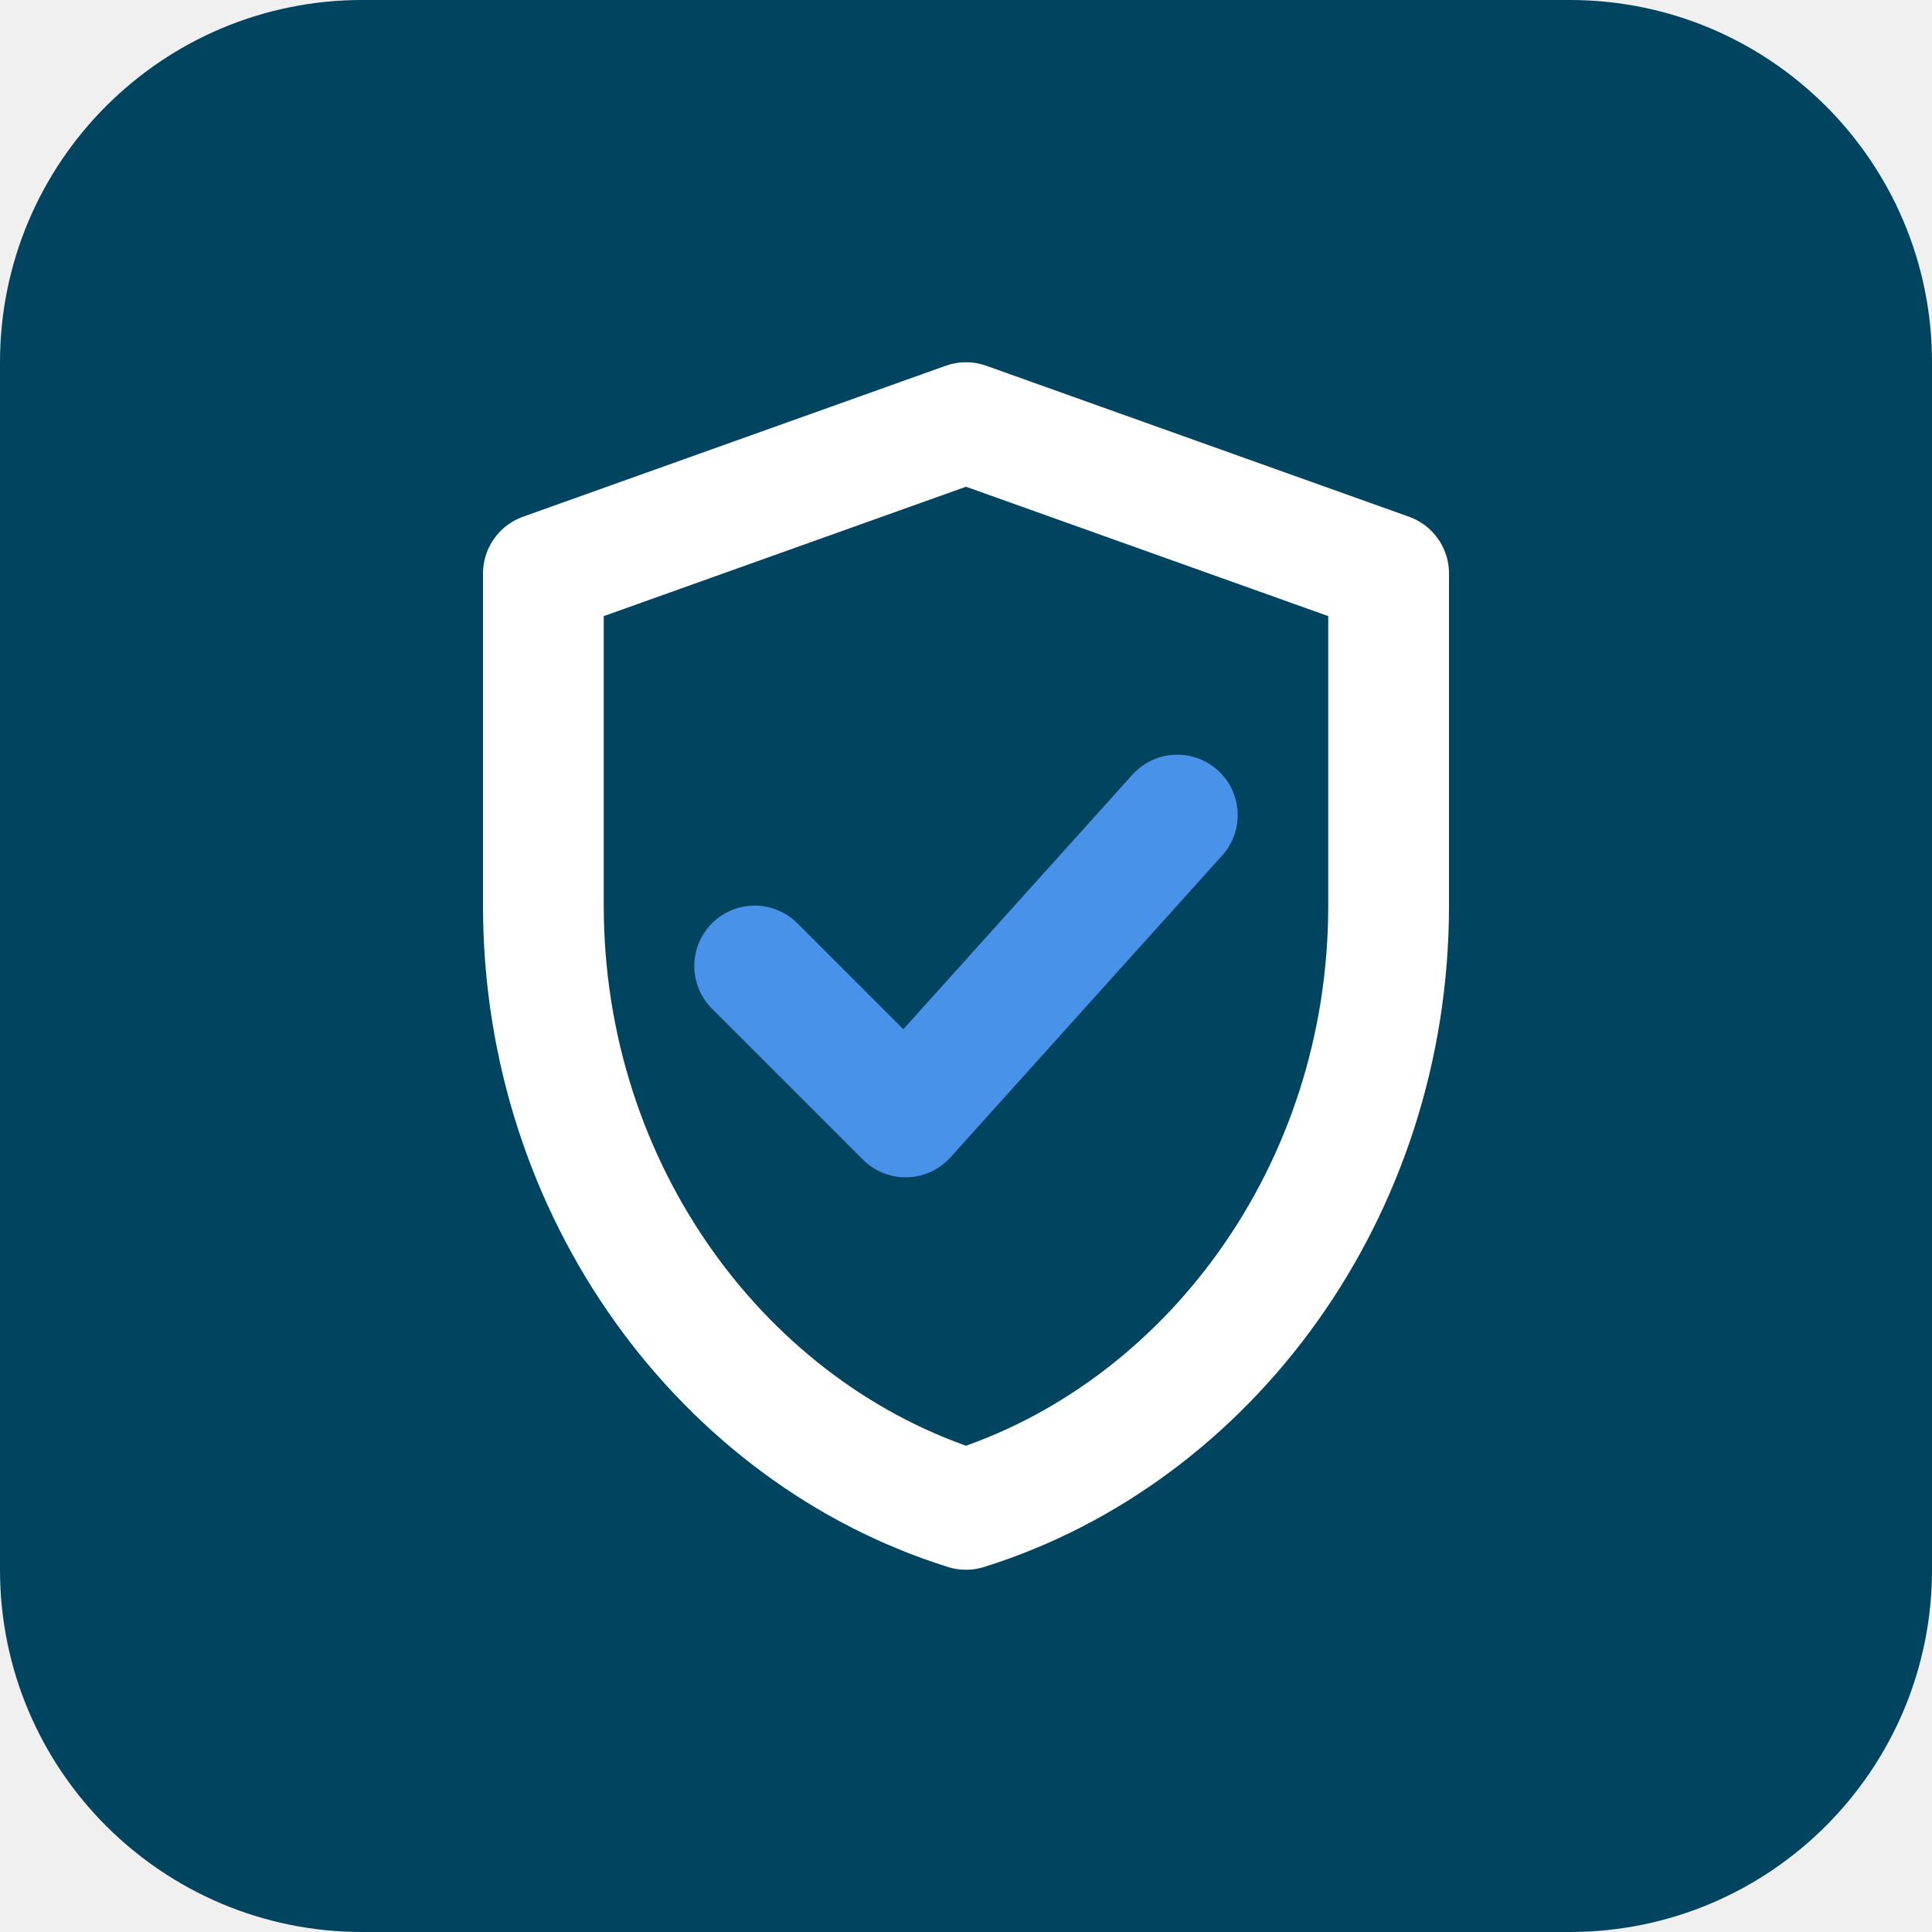
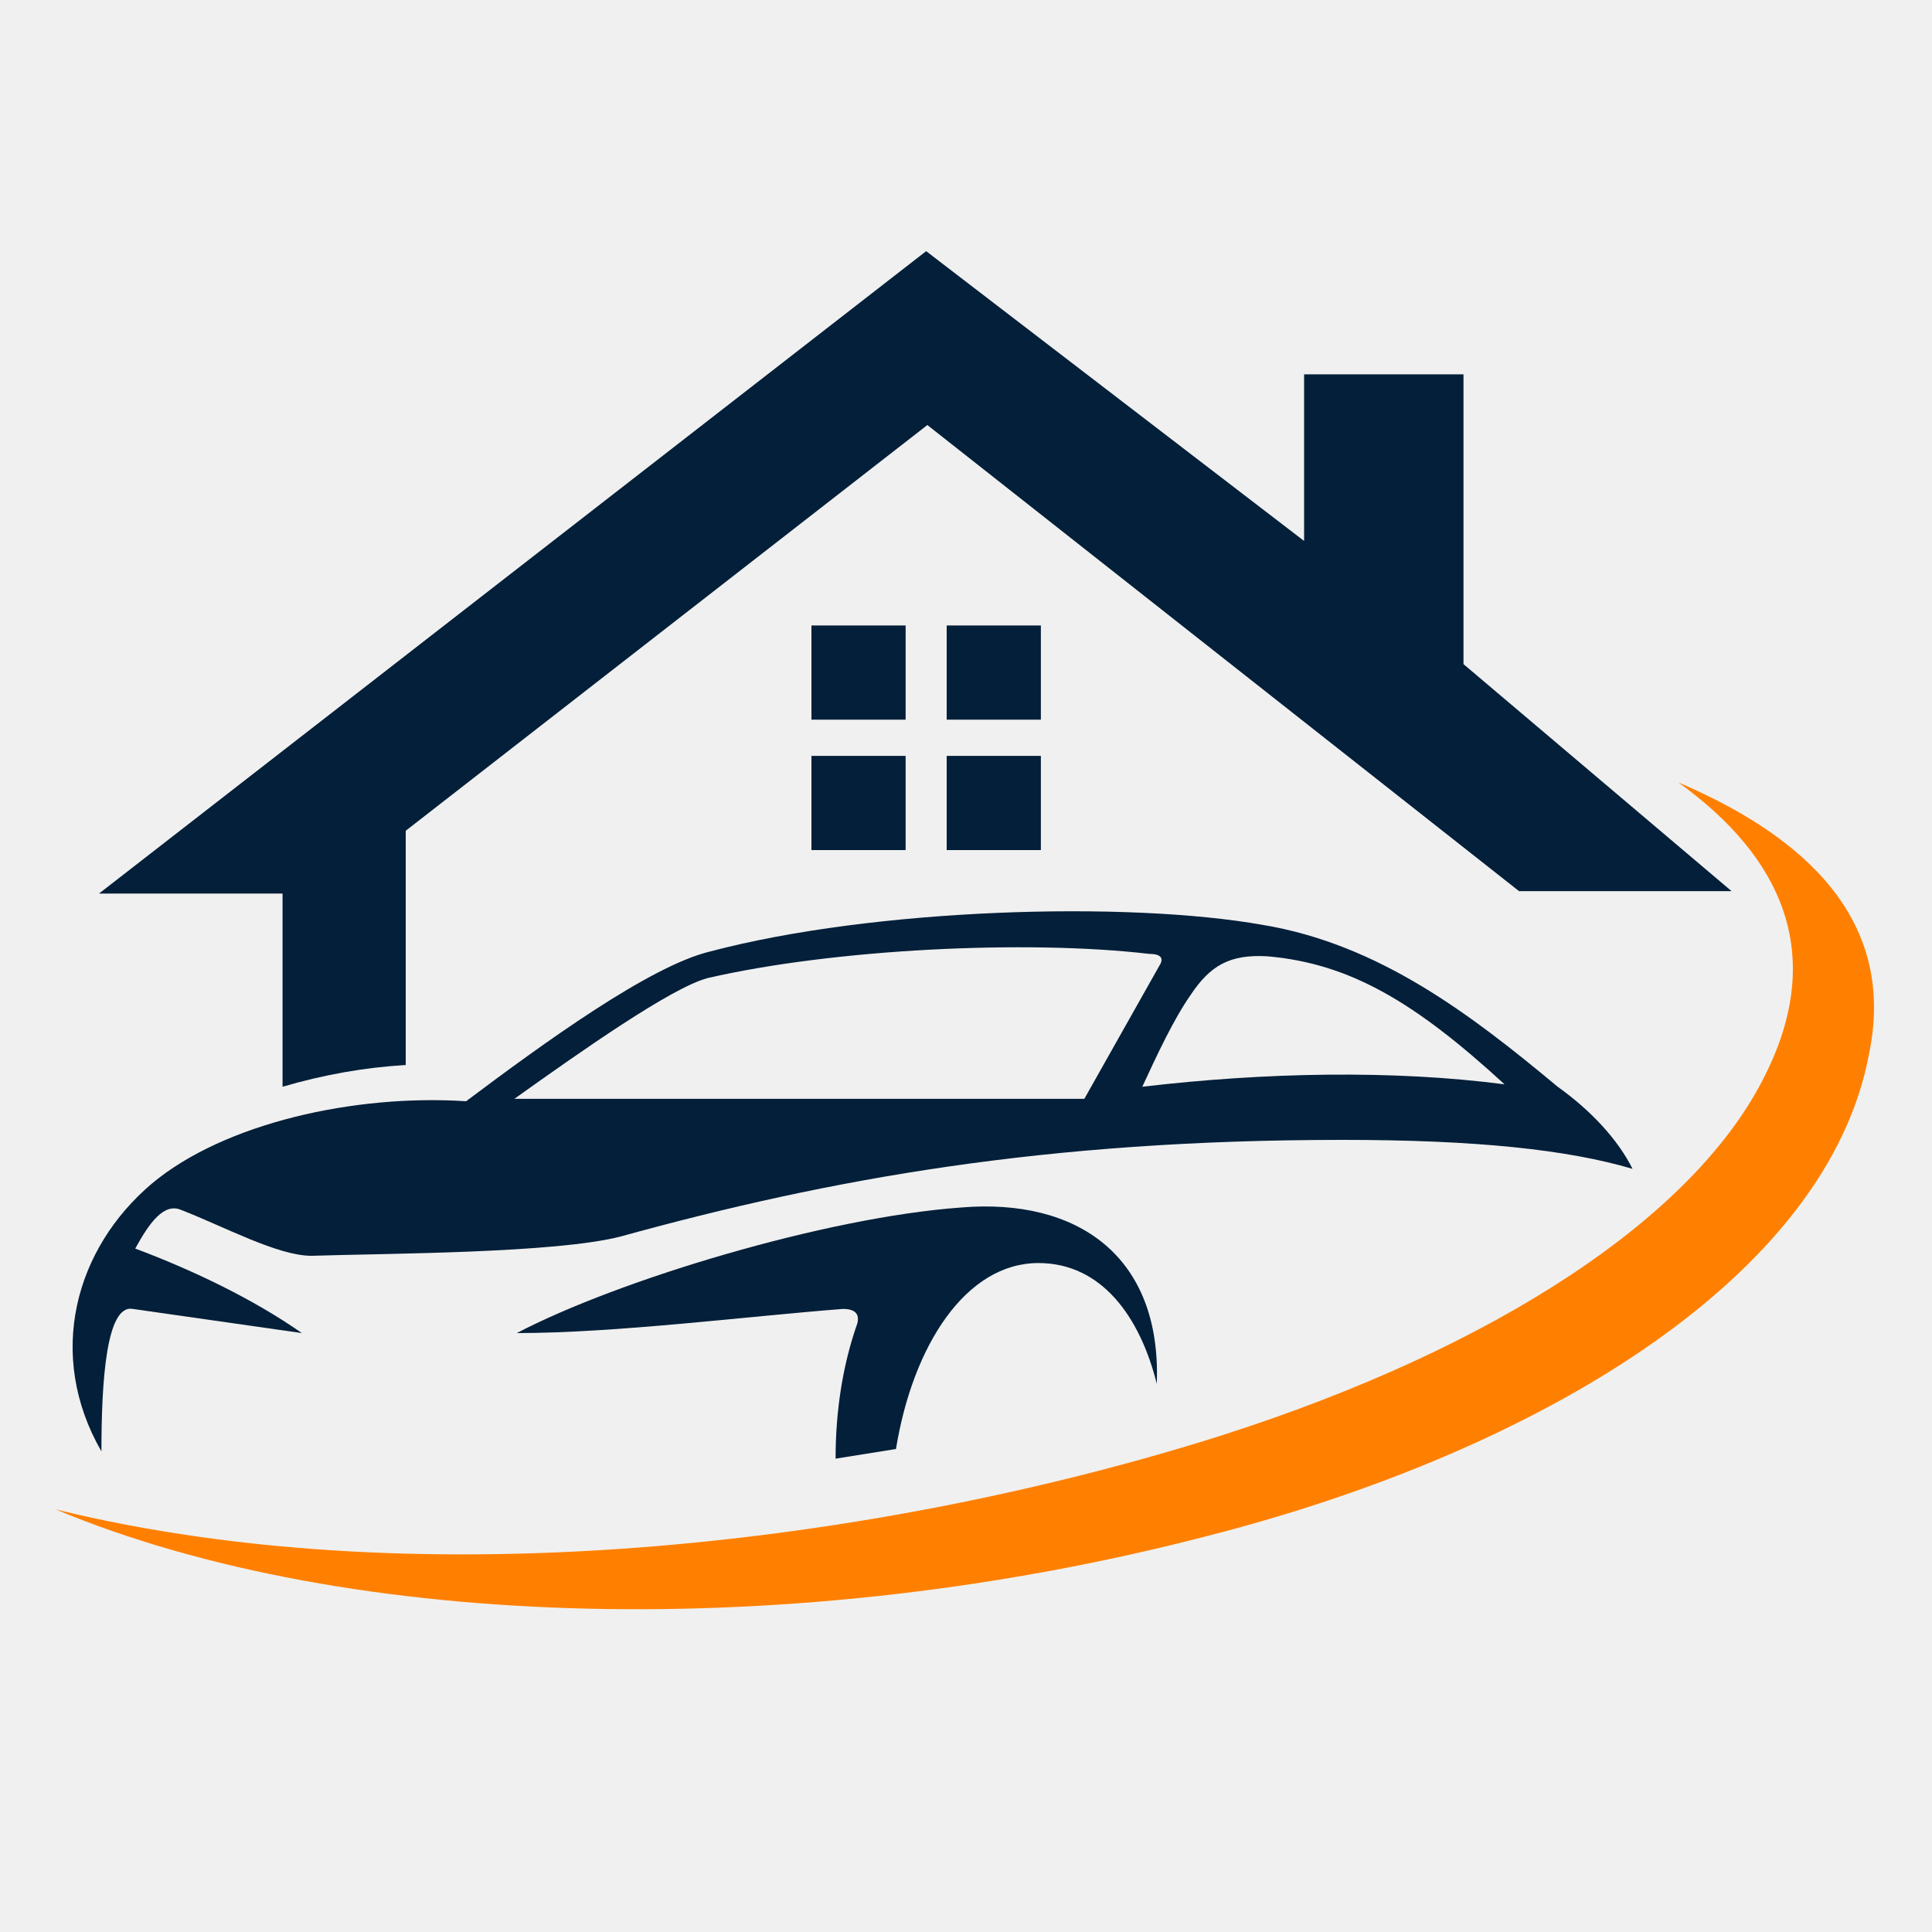
- <svg xmlns="http://www.w3.org/2000/svg" viewBox="0 0 64 64">
-   <rect width="64" height="64" rx="12" fill="#00445F" />
-   <path d="M32 14l14 5v11c0 9.5-6 17.5-14 20-8-2.5-14-10.5-14-20V19l14-5z" fill="none" stroke="#FFFFFF" stroke-width="4" stroke-linejoin="round" />
-   <path d="M25 32l5 5 9-10" fill="none" stroke="#4992E9" stroke-width="4" stroke-linecap="round" stroke-linejoin="round" />
+ <svg xmlns="http://www.w3.org/2000/svg" width="40" height="40" viewBox="391 0 800 800">
+   <g fill="#031F39">
+     <path d="M432 370 774.5 104 931 224v-69h66v120l111 94h-88L775 176 559 344v97c-17 1-34 4-51 9v-80z" />
+     <path d="M727 259h39v39h-39zm56 0h39v39h-39zm-56 54h39v39h-39zm56 0h39v39h-39z" />
+     <path fill-rule="evenodd" d="M433 601c-23-40-11-84 21-111 30-25 84-37 130-34 32-24 76-56 101-62 68-18 173-21 229-11 48 8 86 37 122 67 14 10 25 22 31 34-27-8-65-12-120-12-123 0-212 16-299 40-27 7-97 7-128 8-14 0-36-12-54-19-7-3-13 5-19 16 24 9 49 21 69 35l-70-10c-11-2-13 30-13 59zm171-146h236l31-55c2-3 1-5-4-5-51-6-131-2-183 10-15 4-52 30-80 50zm260-5c51-6 104-7 150-1-37-34-64-50-98-53-16-1-24 4-32 16-7 10-14 25-20 38z" />
+     <path d="M605 552c42-22 128-48 184-52 48-4 83 20 81 73-7-28-23-50-49-50-30 0-52 34-59 77l-25 4c0-20 3-39 9-56 1-4-1-6-6-6-39 3-94 10-135 10z" />
+   </g>
+   <path fill="#FF8000" d="M414 625c155 38 346 13 484-31 112-36 195-90 224-149 25-50 7-90-36-121 61 26 89 63 79 112-17 93-137 165-274 200-169 44-355 40-477-11z" />
</svg>
